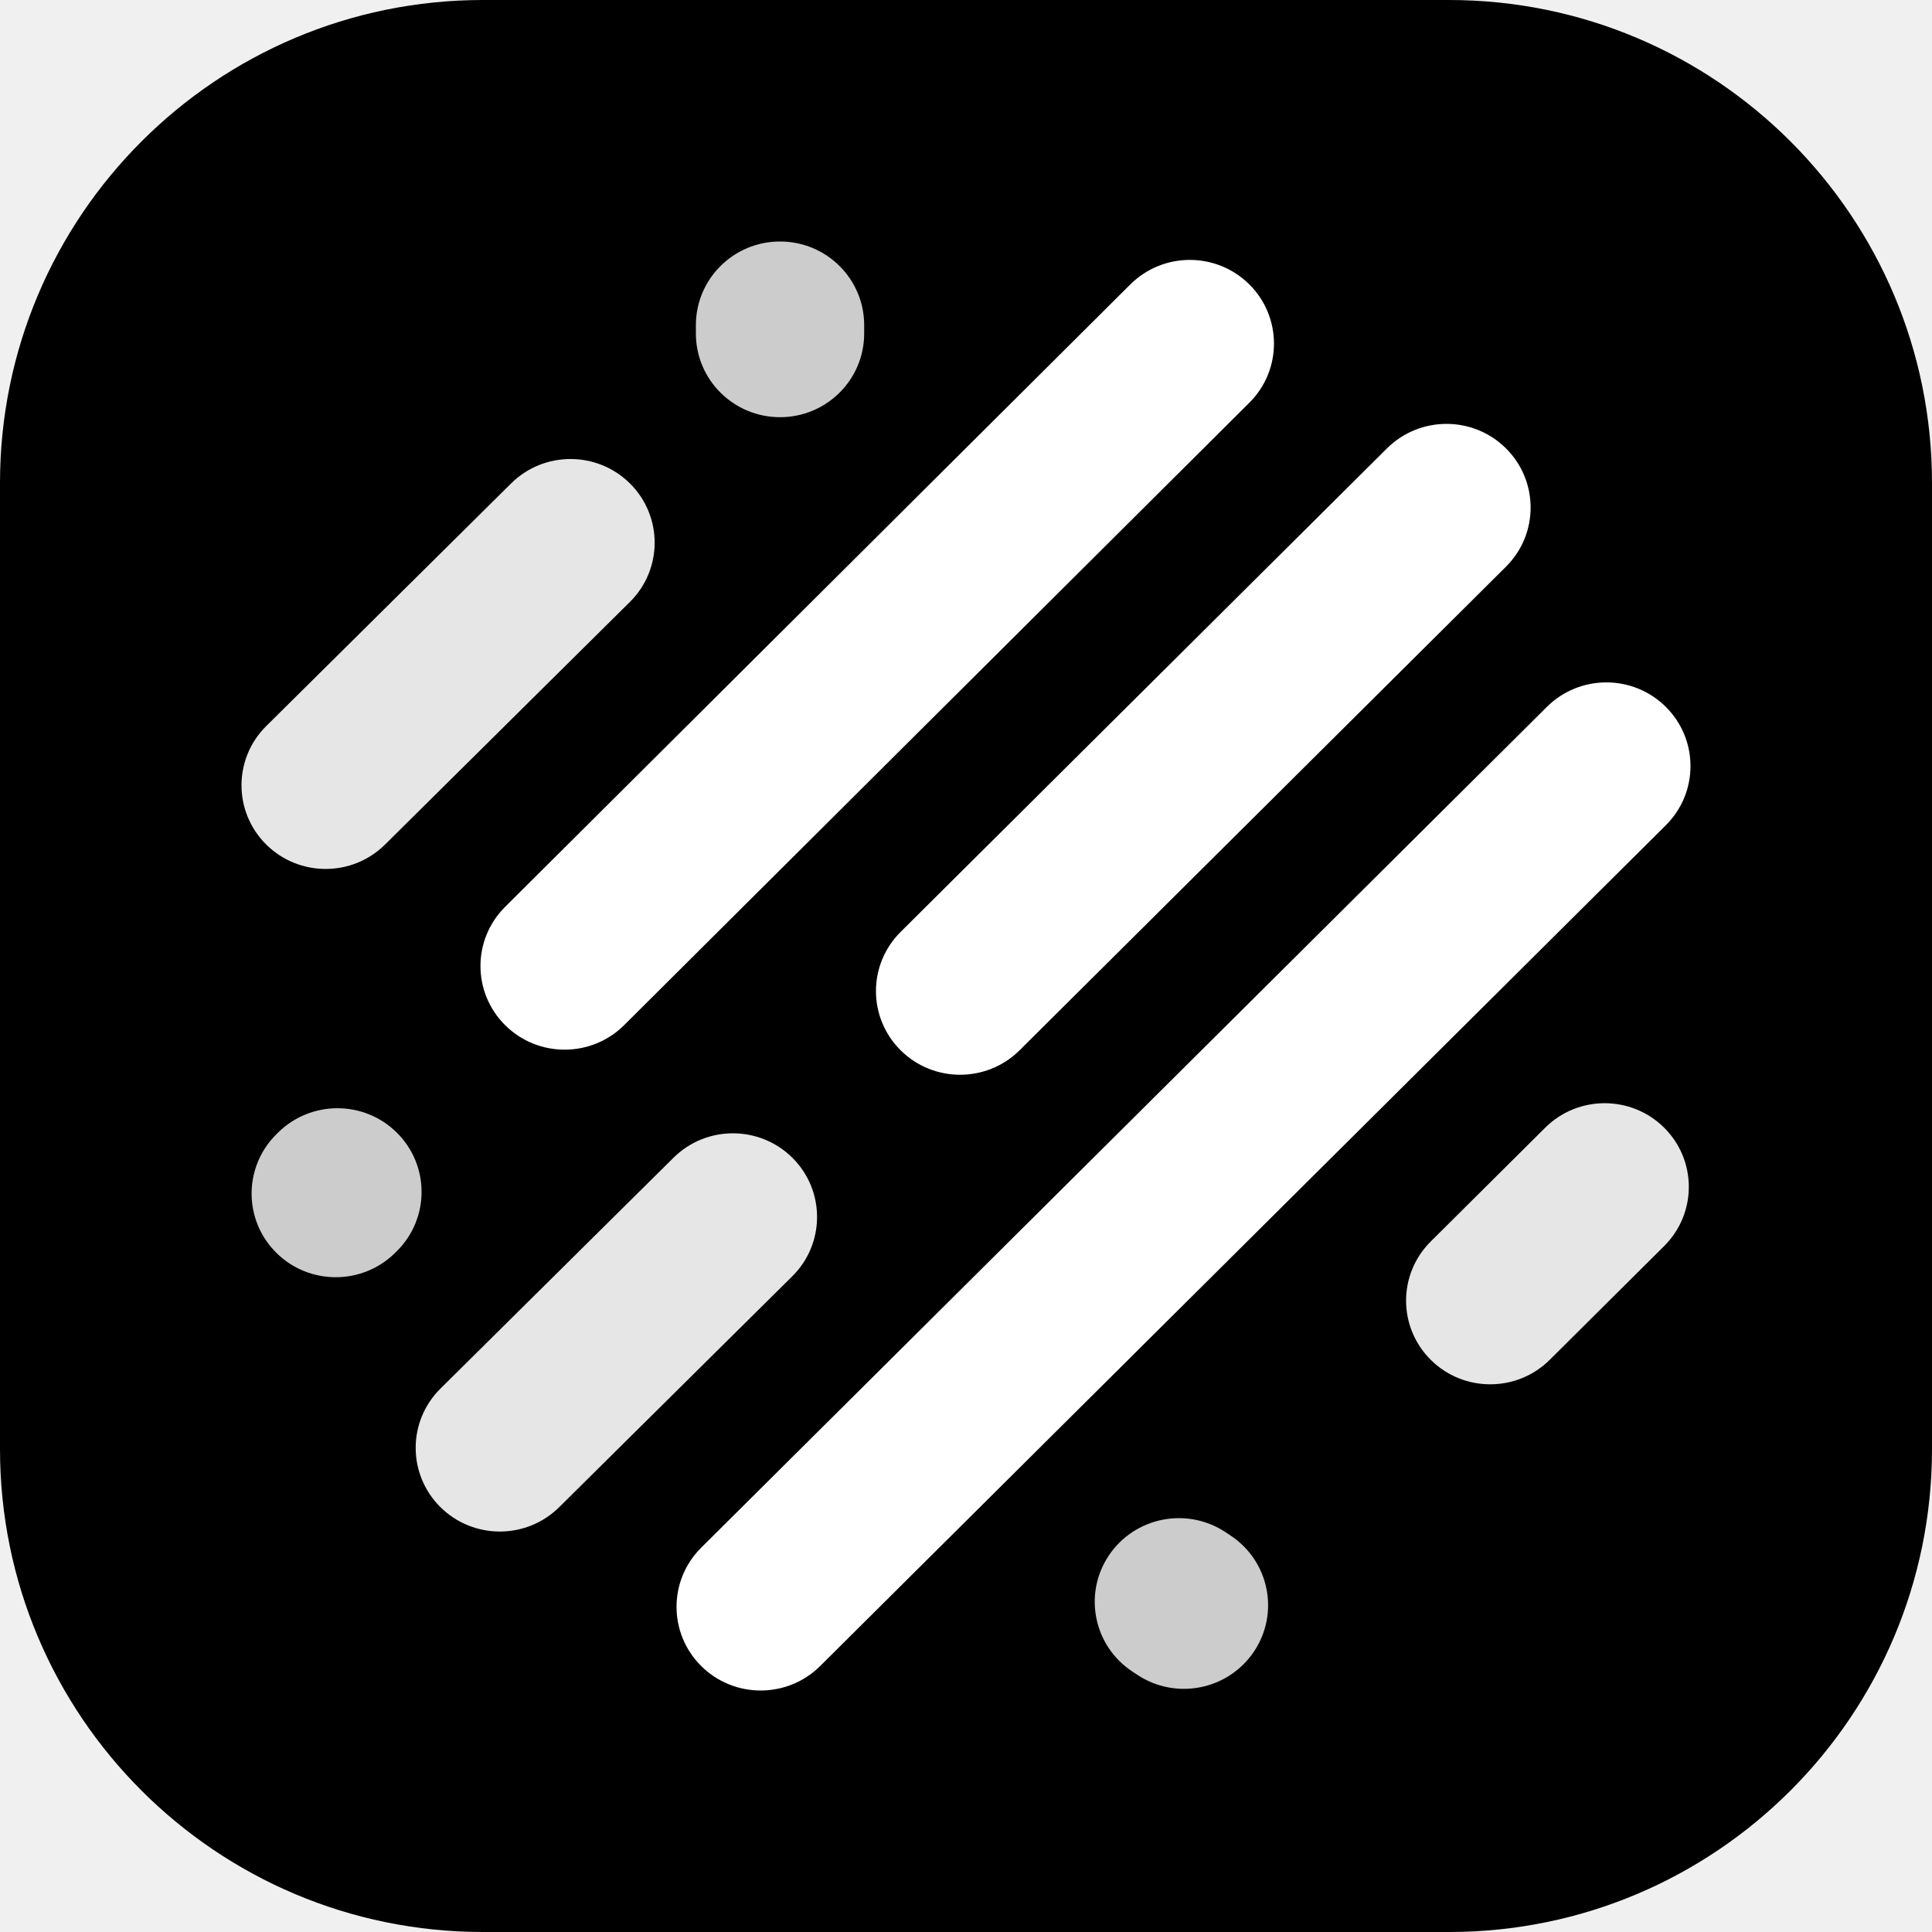
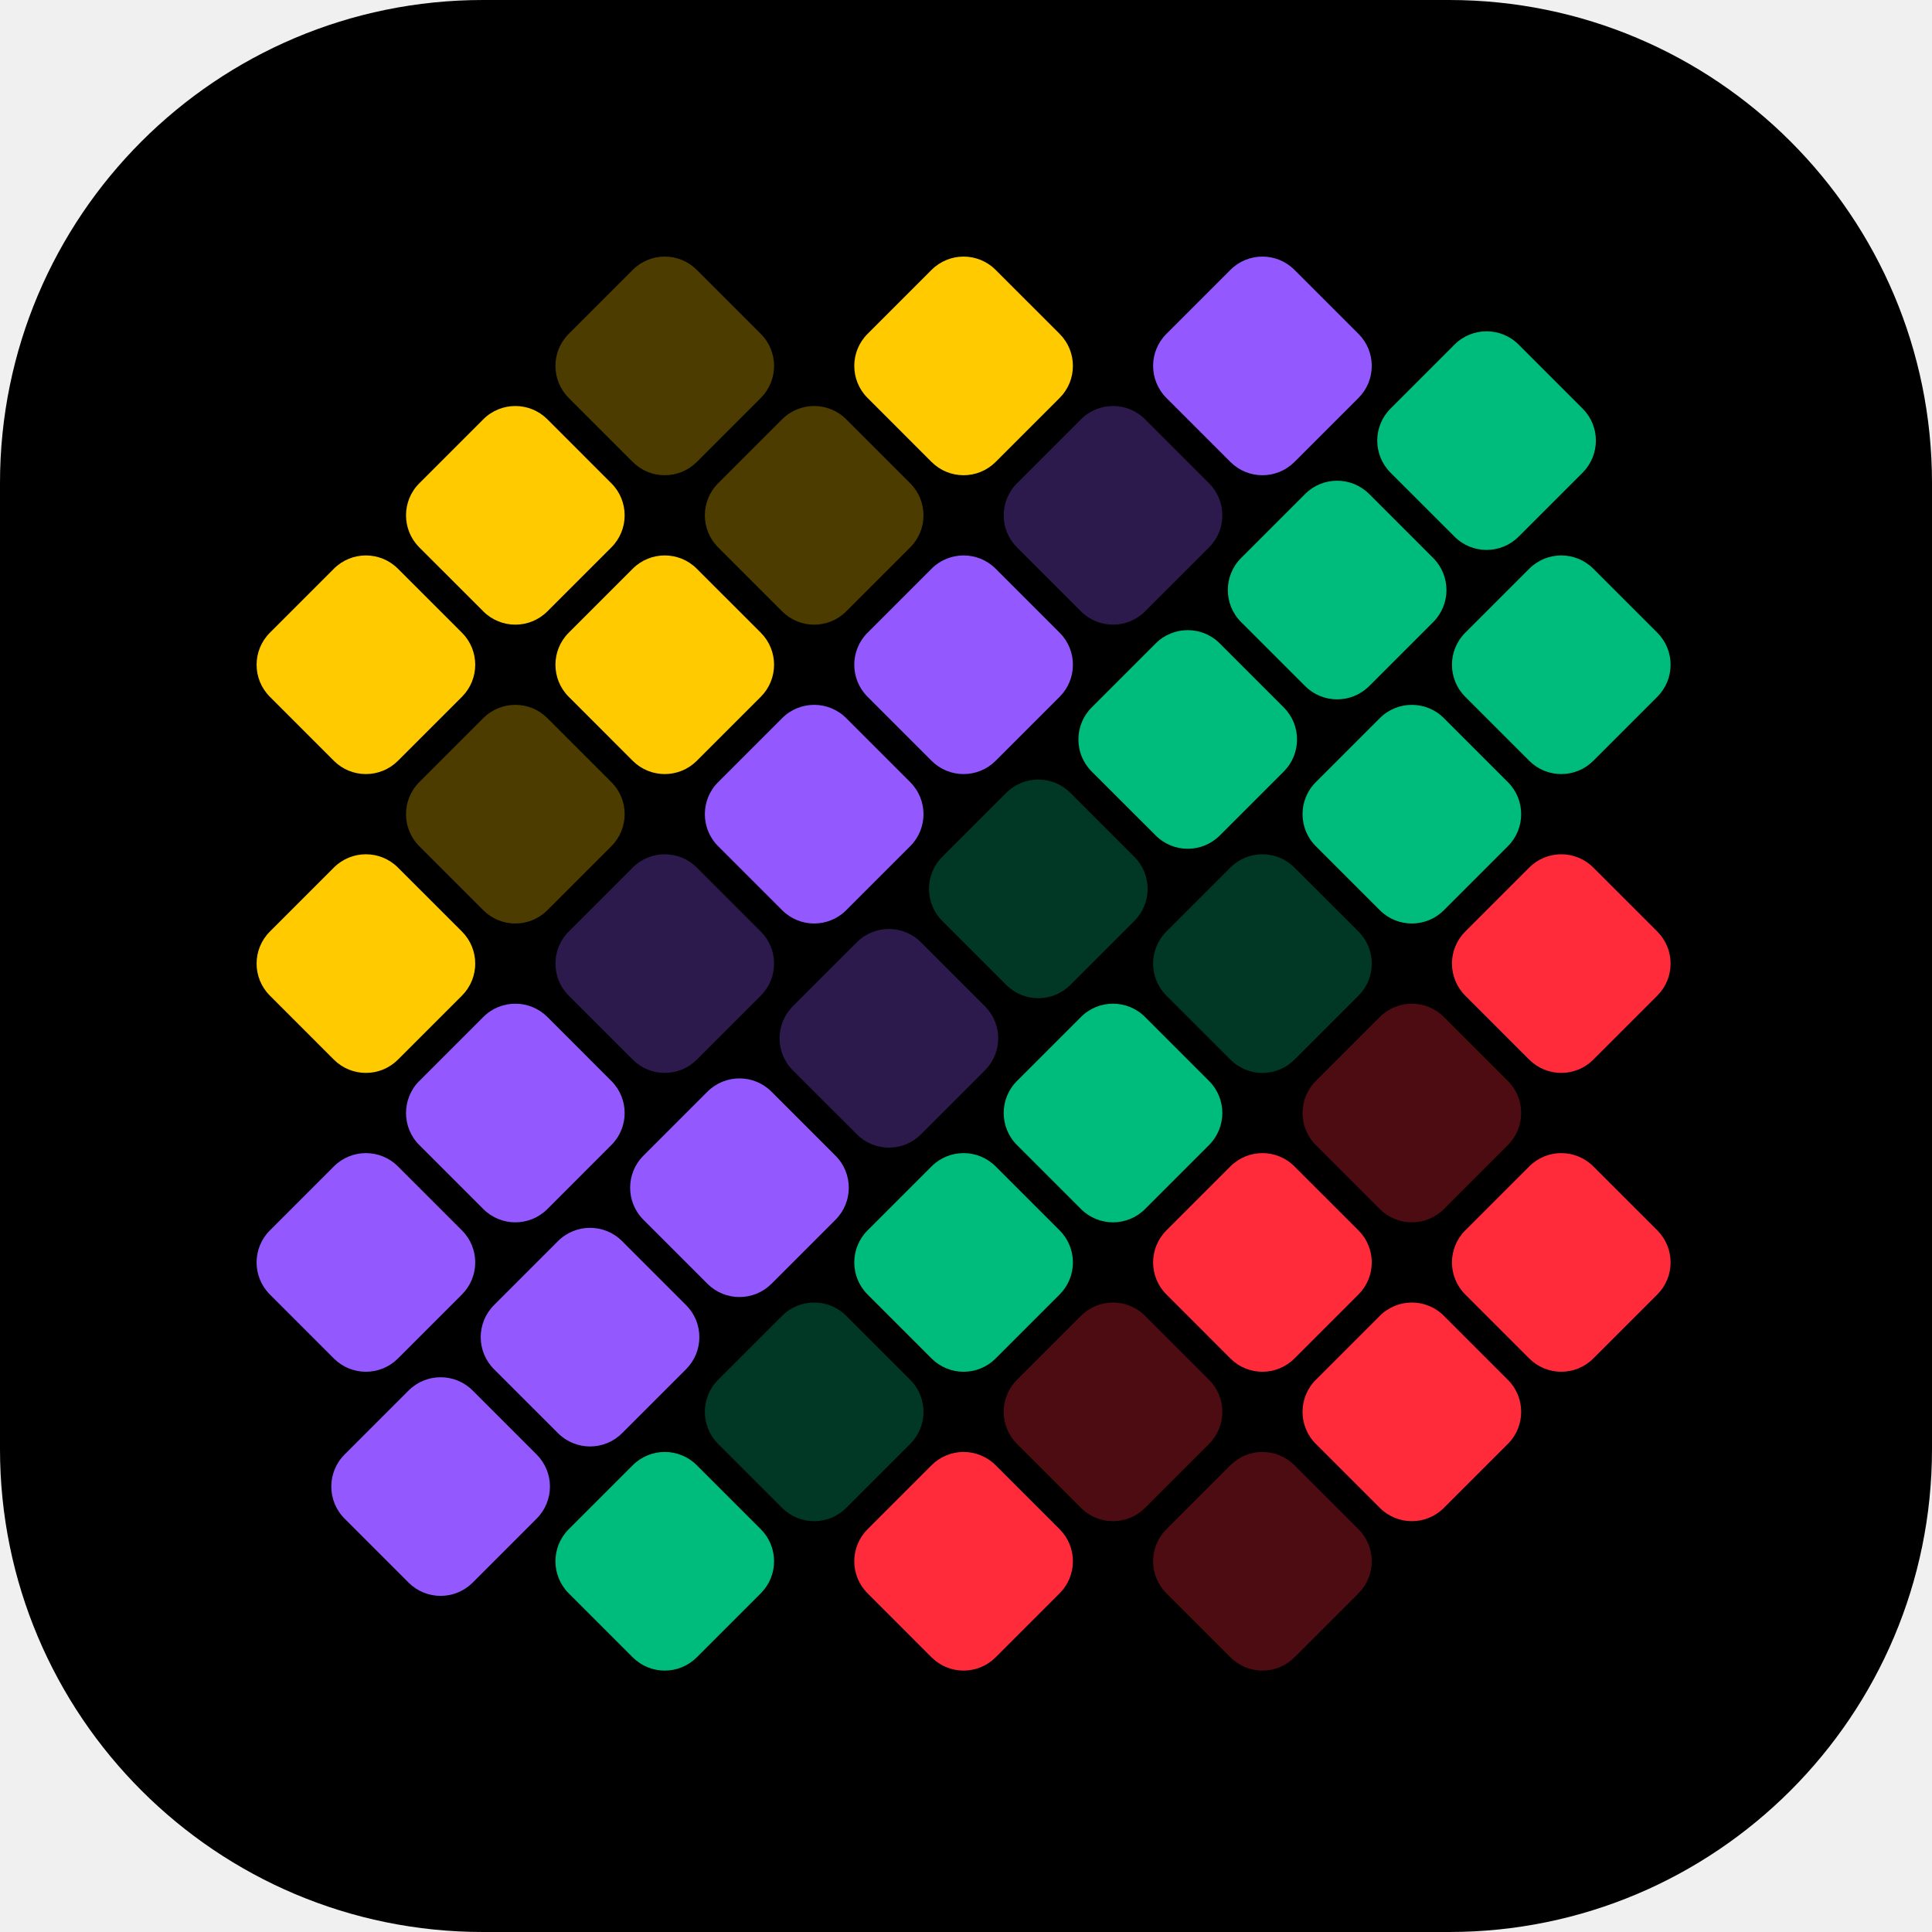
<svg xmlns="http://www.w3.org/2000/svg" width="128" height="128" viewBox="0 0 128 128" fill="none">
  <rect width="128" height="128" rx="32" fill="black" />
-   <path opacity="0.8" fill-rule="evenodd" clip-rule="evenodd" d="M26.297 75.046C28.475 77.211 28.475 80.721 26.297 82.885L26.186 82.996C24.009 85.16 20.479 85.16 18.302 82.996C16.125 80.831 16.125 77.322 18.302 75.157L18.413 75.046C20.591 72.882 24.12 72.882 26.297 75.046Z" fill="white" />
-   <path opacity="0.9" fill-rule="evenodd" clip-rule="evenodd" d="M52.507 76.715C54.68 78.884 54.674 82.393 52.493 84.554L37.05 99.852C34.869 102.013 31.339 102.006 29.166 99.838C26.993 97.669 26.999 94.16 29.18 91.999L44.623 76.701C46.804 74.541 50.334 74.547 52.507 76.715Z" fill="white" />
-   <path opacity="0.8" fill-rule="evenodd" clip-rule="evenodd" d="M73.466 103.05C75.174 100.503 78.635 99.815 81.197 101.513L81.531 101.735C84.093 103.433 84.786 106.874 83.078 109.421C81.37 111.968 77.909 112.657 75.347 110.959L75.012 110.737C72.45 109.039 71.758 105.597 73.466 103.05Z" fill="white" />
-   <path opacity="0.9" fill-rule="evenodd" clip-rule="evenodd" d="M110.256 74.714C112.433 76.879 112.433 80.388 110.256 82.553L102.674 90.091C100.497 92.255 96.967 92.255 94.79 90.091C92.612 87.926 92.612 84.417 94.79 82.252L102.372 74.714C104.549 72.549 108.079 72.549 110.256 74.714Z" fill="white" />
-   <path fill-rule="evenodd" clip-rule="evenodd" d="M110.367 46.834C112.544 48.999 112.544 52.508 110.367 54.673L54.339 110.377C52.162 112.542 48.632 112.542 46.455 110.377C44.278 108.212 44.278 104.703 46.455 102.538L102.483 46.834C104.66 44.669 108.19 44.669 110.367 46.834Z" fill="white" />
-   <path fill-rule="evenodd" clip-rule="evenodd" d="M99.775 29.706C101.952 31.871 101.952 35.381 99.775 37.545L67.552 69.582C65.374 71.747 61.845 71.747 59.667 69.582C57.49 67.418 57.49 63.908 59.667 61.743L91.891 29.706C94.068 27.542 97.597 27.542 99.775 29.706Z" fill="white" />
-   <path fill-rule="evenodd" clip-rule="evenodd" d="M82.769 18.841C84.947 21.004 84.95 24.513 82.774 26.679L41.352 67.917C39.176 70.083 35.647 70.085 33.468 67.922C31.29 65.759 31.287 62.25 33.463 60.084L74.884 18.846C77.06 16.68 80.59 16.677 82.769 18.841Z" fill="white" />
-   <path opacity="0.9" fill-rule="evenodd" clip-rule="evenodd" d="M41.747 32.041C43.92 34.209 43.914 37.719 41.733 39.88L25.51 55.953C23.329 58.114 19.799 58.108 17.626 55.94C15.453 53.772 15.459 50.262 17.64 48.102L33.863 32.028C36.044 29.867 39.573 29.873 41.747 32.041Z" fill="white" />
-   <path opacity="0.8" fill-rule="evenodd" clip-rule="evenodd" d="M51.679 16C54.758 16 57.254 18.482 57.254 21.543V22.097C57.254 25.158 54.758 27.64 51.679 27.64C48.6 27.64 46.104 25.158 46.104 22.097V21.543C46.104 18.482 48.6 16 51.679 16Z" fill="white" />
+   <path d="M17.879 46.163C16.707 44.991 16.707 43.092 17.879 41.92L22.121 37.678C23.293 36.506 25.192 36.506 26.364 37.678L30.607 41.92C31.778 43.092 31.778 44.991 30.607 46.163L26.364 50.406C25.192 51.577 23.293 51.577 22.121 50.406L17.879 46.163Z" fill="#FFCA00" />
+   <path d="M27.778 36.264C26.607 35.092 26.607 33.192 27.778 32.021L32.021 27.778C33.192 26.607 35.092 26.607 36.264 27.778L40.506 32.021C41.678 33.192 41.678 35.092 40.506 36.264L36.264 40.506C35.092 41.678 33.192 41.678 32.021 40.506L27.778 36.264Z" fill="#FFCA00" />
+   <path d="M37.678 26.364C36.506 25.192 36.506 23.293 37.678 22.121L41.92 17.879C43.092 16.707 44.991 16.707 46.163 17.879L50.406 22.121C51.577 23.293 51.577 25.192 50.406 26.364L46.163 30.607C44.991 31.778 43.092 31.778 41.92 30.607L37.678 26.364Z" fill="#FFCA00" fill-opacity="0.3" />
+   <path d="M17.879 65.962C16.707 64.79 16.707 62.891 17.879 61.719L22.121 57.477C23.293 56.305 25.192 56.305 26.364 57.477L30.607 61.719C31.778 62.891 31.778 64.79 30.607 65.962L26.364 70.205C25.192 71.376 23.293 71.376 22.121 70.205L17.879 65.962Z" fill="#FFCA00" />
+   <path d="M27.778 56.062C26.607 54.891 26.607 52.991 27.778 51.82L32.021 47.577C33.192 46.406 35.092 46.406 36.264 47.577L40.506 51.82C41.678 52.991 41.678 54.891 40.506 56.062L36.264 60.305C35.092 61.477 33.192 61.477 32.021 60.305L27.778 56.062Z" fill="#FFCA00" fill-opacity="0.3" />
+   <path d="M37.678 46.163C36.506 44.991 36.506 43.092 37.678 41.92L41.92 37.678C43.092 36.506 44.991 36.506 46.163 37.678L50.406 41.92C51.577 43.092 51.577 44.991 50.406 46.163L46.163 50.406C44.991 51.577 43.092 51.577 41.92 50.406L37.678 46.163Z" fill="#FFCA00" />
+   <path d="M47.577 36.264C46.406 35.092 46.406 33.192 47.577 32.021L51.82 27.778C52.991 26.607 54.891 26.607 56.062 27.778L60.305 32.021C61.477 33.192 61.477 35.092 60.305 36.264L56.062 40.506C54.891 41.678 52.991 41.678 51.82 40.506L47.577 36.264Z" fill="#FFCA00" fill-opacity="0.3" />
+   <path d="M57.477 26.364C56.305 25.192 56.305 23.293 57.477 22.121L61.719 17.879C62.891 16.707 64.79 16.707 65.962 17.879L70.205 22.121C71.376 23.293 71.376 25.192 70.205 26.364L65.962 30.607C64.79 31.778 62.891 31.778 61.719 30.607L57.477 26.364Z" fill="#FFCA00" />
+   <path d="M17.879 85.761C16.707 84.589 16.707 82.69 17.879 81.518L22.121 77.276C23.293 76.104 25.192 76.104 26.364 77.276L30.607 81.518C31.778 82.69 31.778 84.589 30.607 85.761L26.364 90.004C25.192 91.175 23.293 91.175 22.121 90.004L17.879 85.761Z" fill="#9359FF" />
+   <path d="M27.778 75.861C26.607 74.69 26.607 72.79 27.778 71.619L32.021 67.376C33.192 66.205 35.092 66.205 36.264 67.376L40.506 71.619C41.678 72.79 41.678 74.69 40.506 75.861L36.264 80.104C35.092 81.276 33.192 81.276 32.021 80.104L27.778 75.861Z" fill="#9359FF" />
+   <path d="M37.678 65.962C36.506 64.79 36.506 62.891 37.678 61.719L41.92 57.477C43.092 56.305 44.991 56.305 46.163 57.477L50.406 61.719C51.577 62.891 51.577 64.79 50.406 65.962L46.163 70.205C44.991 71.376 43.092 71.376 41.92 70.205L37.678 65.962Z" fill="#9359FF" fill-opacity="0.3" />
+   <path d="M47.577 56.062C46.406 54.891 46.406 52.991 47.577 51.82L51.82 47.577C52.991 46.406 54.891 46.406 56.062 47.577L60.305 51.82C61.477 52.991 61.477 54.891 60.305 56.062L56.062 60.305C54.891 61.477 52.991 61.477 51.82 60.305L47.577 56.062Z" fill="#9359FF" />
+   <path d="M57.477 46.163C56.305 44.991 56.305 43.092 57.477 41.92L61.719 37.678C62.891 36.506 64.79 36.506 65.962 37.678L70.205 41.92C71.376 43.092 71.376 44.991 70.205 46.163L65.962 50.406C64.79 51.577 62.891 51.577 61.719 50.406L57.477 46.163Z" fill="#9359FF" />
+   <path d="M67.376 36.264C66.205 35.092 66.205 33.192 67.376 32.021L71.619 27.778C72.79 26.607 74.69 26.607 75.861 27.778L80.104 32.021C81.276 33.192 81.276 35.092 80.104 36.264L75.861 40.506C74.69 41.678 72.79 41.678 71.619 40.506L67.376 36.264Z" fill="#9359FF" fill-opacity="0.3" />
+   <path d="M77.276 26.364C76.104 25.192 76.104 23.293 77.276 22.121L81.518 17.879C82.69 16.707 84.589 16.707 85.761 17.879L90.004 22.121C91.175 23.293 91.175 25.192 90.004 26.364L85.761 30.607C84.589 31.778 82.69 31.778 81.518 30.607L77.276 26.364Z" fill="#9359FF" />
+   <path d="M22.828 100.61C21.657 99.439 21.657 97.539 22.828 96.368L27.071 92.125C28.243 90.953 30.142 90.953 31.314 92.125L35.556 96.368C36.728 97.539 36.728 99.439 35.556 100.61L31.314 104.853C30.142 106.024 28.243 106.024 27.071 104.853L22.828 100.61Z" fill="#9359FF" />
+   <path d="M32.728 90.711C31.556 89.539 31.556 87.64 32.728 86.468L36.971 82.225C38.142 81.054 40.042 81.054 41.213 82.225L45.456 86.468C46.627 87.64 46.627 89.539 45.456 90.711L41.213 94.953C40.042 96.125 38.142 96.125 36.971 94.953L32.728 90.711Z" fill="#9359FF" />
+   <path d="M42.627 80.811C41.456 79.64 41.456 77.74 42.627 76.569L46.87 72.326C48.042 71.154 49.941 71.154 51.113 72.326L55.355 76.569C56.527 77.74 56.527 79.64 55.355 80.811L51.113 85.054C49.941 86.225 48.042 86.225 46.87 85.054L42.627 80.811Z" fill="#9359FF" />
+   <path d="M52.527 70.912C51.355 69.74 51.355 67.841 52.527 66.669L56.77 62.426C57.941 61.255 59.841 61.255 61.012 62.426L65.255 66.669C66.426 67.841 66.426 69.74 65.255 70.912L61.012 75.154C59.841 76.326 57.941 76.326 56.77 75.154L52.527 70.912Z" fill="#9359FF" fill-opacity="0.3" />
+   <path d="M62.426 61.012C61.255 59.841 61.255 57.941 62.426 56.77L66.669 52.527C67.841 51.355 69.74 51.355 70.912 52.527L75.154 56.77C76.326 57.941 76.326 59.841 75.154 61.012L70.912 65.255C69.74 66.426 67.841 66.426 66.669 65.255L62.426 61.012Z" fill="#00BC7C" fill-opacity="0.3" />
+   <path d="M72.326 51.113C71.154 49.941 71.154 48.042 72.326 46.87L76.569 42.627C77.74 41.456 79.64 41.456 80.811 42.627L85.054 46.87C86.225 48.042 86.225 49.941 85.054 51.113L80.811 55.355C79.64 56.527 77.74 56.527 76.569 55.355L72.326 51.113Z" fill="#00BC7C" />
+   <path d="M82.225 41.213C81.054 40.042 81.054 38.142 82.225 36.971L86.468 32.728C87.64 31.556 89.539 31.556 90.711 32.728L94.953 36.971C96.125 38.142 96.125 40.042 94.953 41.213L90.711 45.456C89.539 46.627 87.64 46.627 86.468 45.456L82.225 41.213Z" fill="#00BC7C" />
+   <path d="M92.125 31.314C90.953 30.142 90.953 28.243 92.125 27.071L96.368 22.828C97.539 21.657 99.439 21.657 100.61 22.828L104.853 27.071C106.024 28.243 106.024 30.142 104.853 31.314L100.61 35.556C99.439 36.728 97.539 36.728 96.368 35.556L92.125 31.314Z" fill="#00BC7C" />
+   <path d="M37.678 105.56C36.506 104.388 36.506 102.489 37.678 101.317L41.92 97.075C43.092 95.903 44.991 95.903 46.163 97.075L50.406 101.317C51.577 102.489 51.577 104.388 50.406 105.56L46.163 109.803C44.991 110.974 43.092 110.974 41.92 109.803L37.678 105.56Z" fill="#00BC7C" />
+   <path d="M47.577 95.66C46.406 94.489 46.406 92.589 47.577 91.418L51.82 87.175C52.991 86.004 54.891 86.004 56.062 87.175L60.305 91.418C61.477 92.589 61.477 94.489 60.305 95.66L56.062 99.903C54.891 101.075 52.991 101.075 51.82 99.903L47.577 95.66Z" fill="#00BC7C" fill-opacity="0.3" />
+   <path d="M57.477 85.761C56.305 84.589 56.305 82.69 57.477 81.518L61.719 77.276C62.891 76.104 64.79 76.104 65.962 77.276L70.205 81.518C71.376 82.69 71.376 84.589 70.205 85.761L65.962 90.004C64.79 91.175 62.891 91.175 61.719 90.004L57.477 85.761Z" fill="#00BC7C" />
+   <path d="M67.376 75.861C66.205 74.69 66.205 72.79 67.376 71.619L71.619 67.376C72.79 66.205 74.69 66.205 75.861 67.376L80.104 71.619C81.276 72.79 81.276 74.69 80.104 75.861L75.861 80.104C74.69 81.276 72.79 81.276 71.619 80.104L67.376 75.861Z" fill="#00BC7C" />
+   <path d="M77.276 65.962C76.104 64.79 76.104 62.891 77.276 61.719L81.518 57.477C82.69 56.305 84.589 56.305 85.761 57.477L90.004 61.719C91.175 62.891 91.175 64.79 90.004 65.962L85.761 70.205C84.589 71.376 82.69 71.376 81.518 70.205L77.276 65.962Z" fill="#00BC7C" fill-opacity="0.3" />
+   <path d="M87.175 56.062C86.004 54.891 86.004 52.991 87.175 51.82L91.418 47.577C92.589 46.406 94.489 46.406 95.66 47.577L99.903 51.82C101.075 52.991 101.075 54.891 99.903 56.062L95.66 60.305C94.489 61.477 92.589 61.477 91.418 60.305L87.175 56.062Z" fill="#00BC7C" />
+   <path d="M97.075 46.163C95.903 44.991 95.903 43.092 97.075 41.92L101.317 37.678C102.489 36.506 104.388 36.506 105.56 37.678L109.803 41.92C110.974 43.092 110.974 44.991 109.803 46.163L105.56 50.406C104.388 51.577 102.489 51.577 101.317 50.406L97.075 46.163Z" fill="#00BC7C" />
+   <path d="M57.477 105.56C56.305 104.388 56.305 102.489 57.477 101.317L61.719 97.075C62.891 95.903 64.79 95.903 65.962 97.075L70.205 101.317C71.376 102.489 71.376 104.388 70.205 105.56L65.962 109.803C64.79 110.974 62.891 110.974 61.719 109.803L57.477 105.56Z" fill="#FF2B3A" />
+   <path d="M67.376 95.66C66.205 94.489 66.205 92.589 67.376 91.418L71.619 87.175C72.79 86.004 74.69 86.004 75.861 87.175L80.104 91.418C81.276 92.589 81.276 94.489 80.104 95.66L75.861 99.903C74.69 101.075 72.79 101.075 71.619 99.903L67.376 95.66Z" fill="#FF2B3A" fill-opacity="0.3" />
+   <path d="M77.276 85.761C76.104 84.589 76.104 82.69 77.276 81.518L81.518 77.276C82.69 76.104 84.589 76.104 85.761 77.276L90.004 81.518C91.175 82.69 91.175 84.589 90.004 85.761L85.761 90.004C84.589 91.175 82.69 91.175 81.518 90.004L77.276 85.761Z" fill="#FF2B3A" />
+   <path d="M87.175 75.861C86.004 74.69 86.004 72.79 87.175 71.619L91.418 67.376C92.589 66.205 94.489 66.205 95.66 67.376L99.903 71.619C101.075 72.79 101.075 74.69 99.903 75.861L95.66 80.104C94.489 81.276 92.589 81.276 91.418 80.104L87.175 75.861Z" fill="#FF2B3A" fill-opacity="0.3" />
+   <path d="M97.075 65.962C95.903 64.79 95.903 62.891 97.075 61.719L101.317 57.477C102.489 56.305 104.388 56.305 105.56 57.477L109.803 61.719C110.974 62.891 110.974 64.79 109.803 65.962L105.56 70.205C104.388 71.376 102.489 71.376 101.317 70.205L97.075 65.962Z" fill="#FF2B3A" />
+   <path d="M77.276 105.56C76.104 104.388 76.104 102.489 77.276 101.317L81.518 97.075C82.69 95.903 84.589 95.903 85.761 97.075L90.004 101.317C91.175 102.489 91.175 104.388 90.004 105.56L85.761 109.803C84.589 110.974 82.69 110.974 81.518 109.803L77.276 105.56Z" fill="#FF2B3A" fill-opacity="0.3" />
+   <path d="M87.175 95.66C86.004 94.489 86.004 92.589 87.175 91.418L91.418 87.175C92.589 86.004 94.489 86.004 95.66 87.175L99.903 91.418C101.075 92.589 101.075 94.489 99.903 95.66L95.66 99.903C94.489 101.075 92.589 101.075 91.418 99.903L87.175 95.66Z" fill="#FF2B3A" />
+   <path d="M97.075 85.761C95.903 84.589 95.903 82.69 97.075 81.518L101.317 77.276C102.489 76.104 104.388 76.104 105.56 77.276L109.803 81.518C110.974 82.69 110.974 84.589 109.803 85.761L105.56 90.004C104.388 91.175 102.489 91.175 101.317 90.004L97.075 85.761Z" fill="#FF2B3A" />
</svg>
